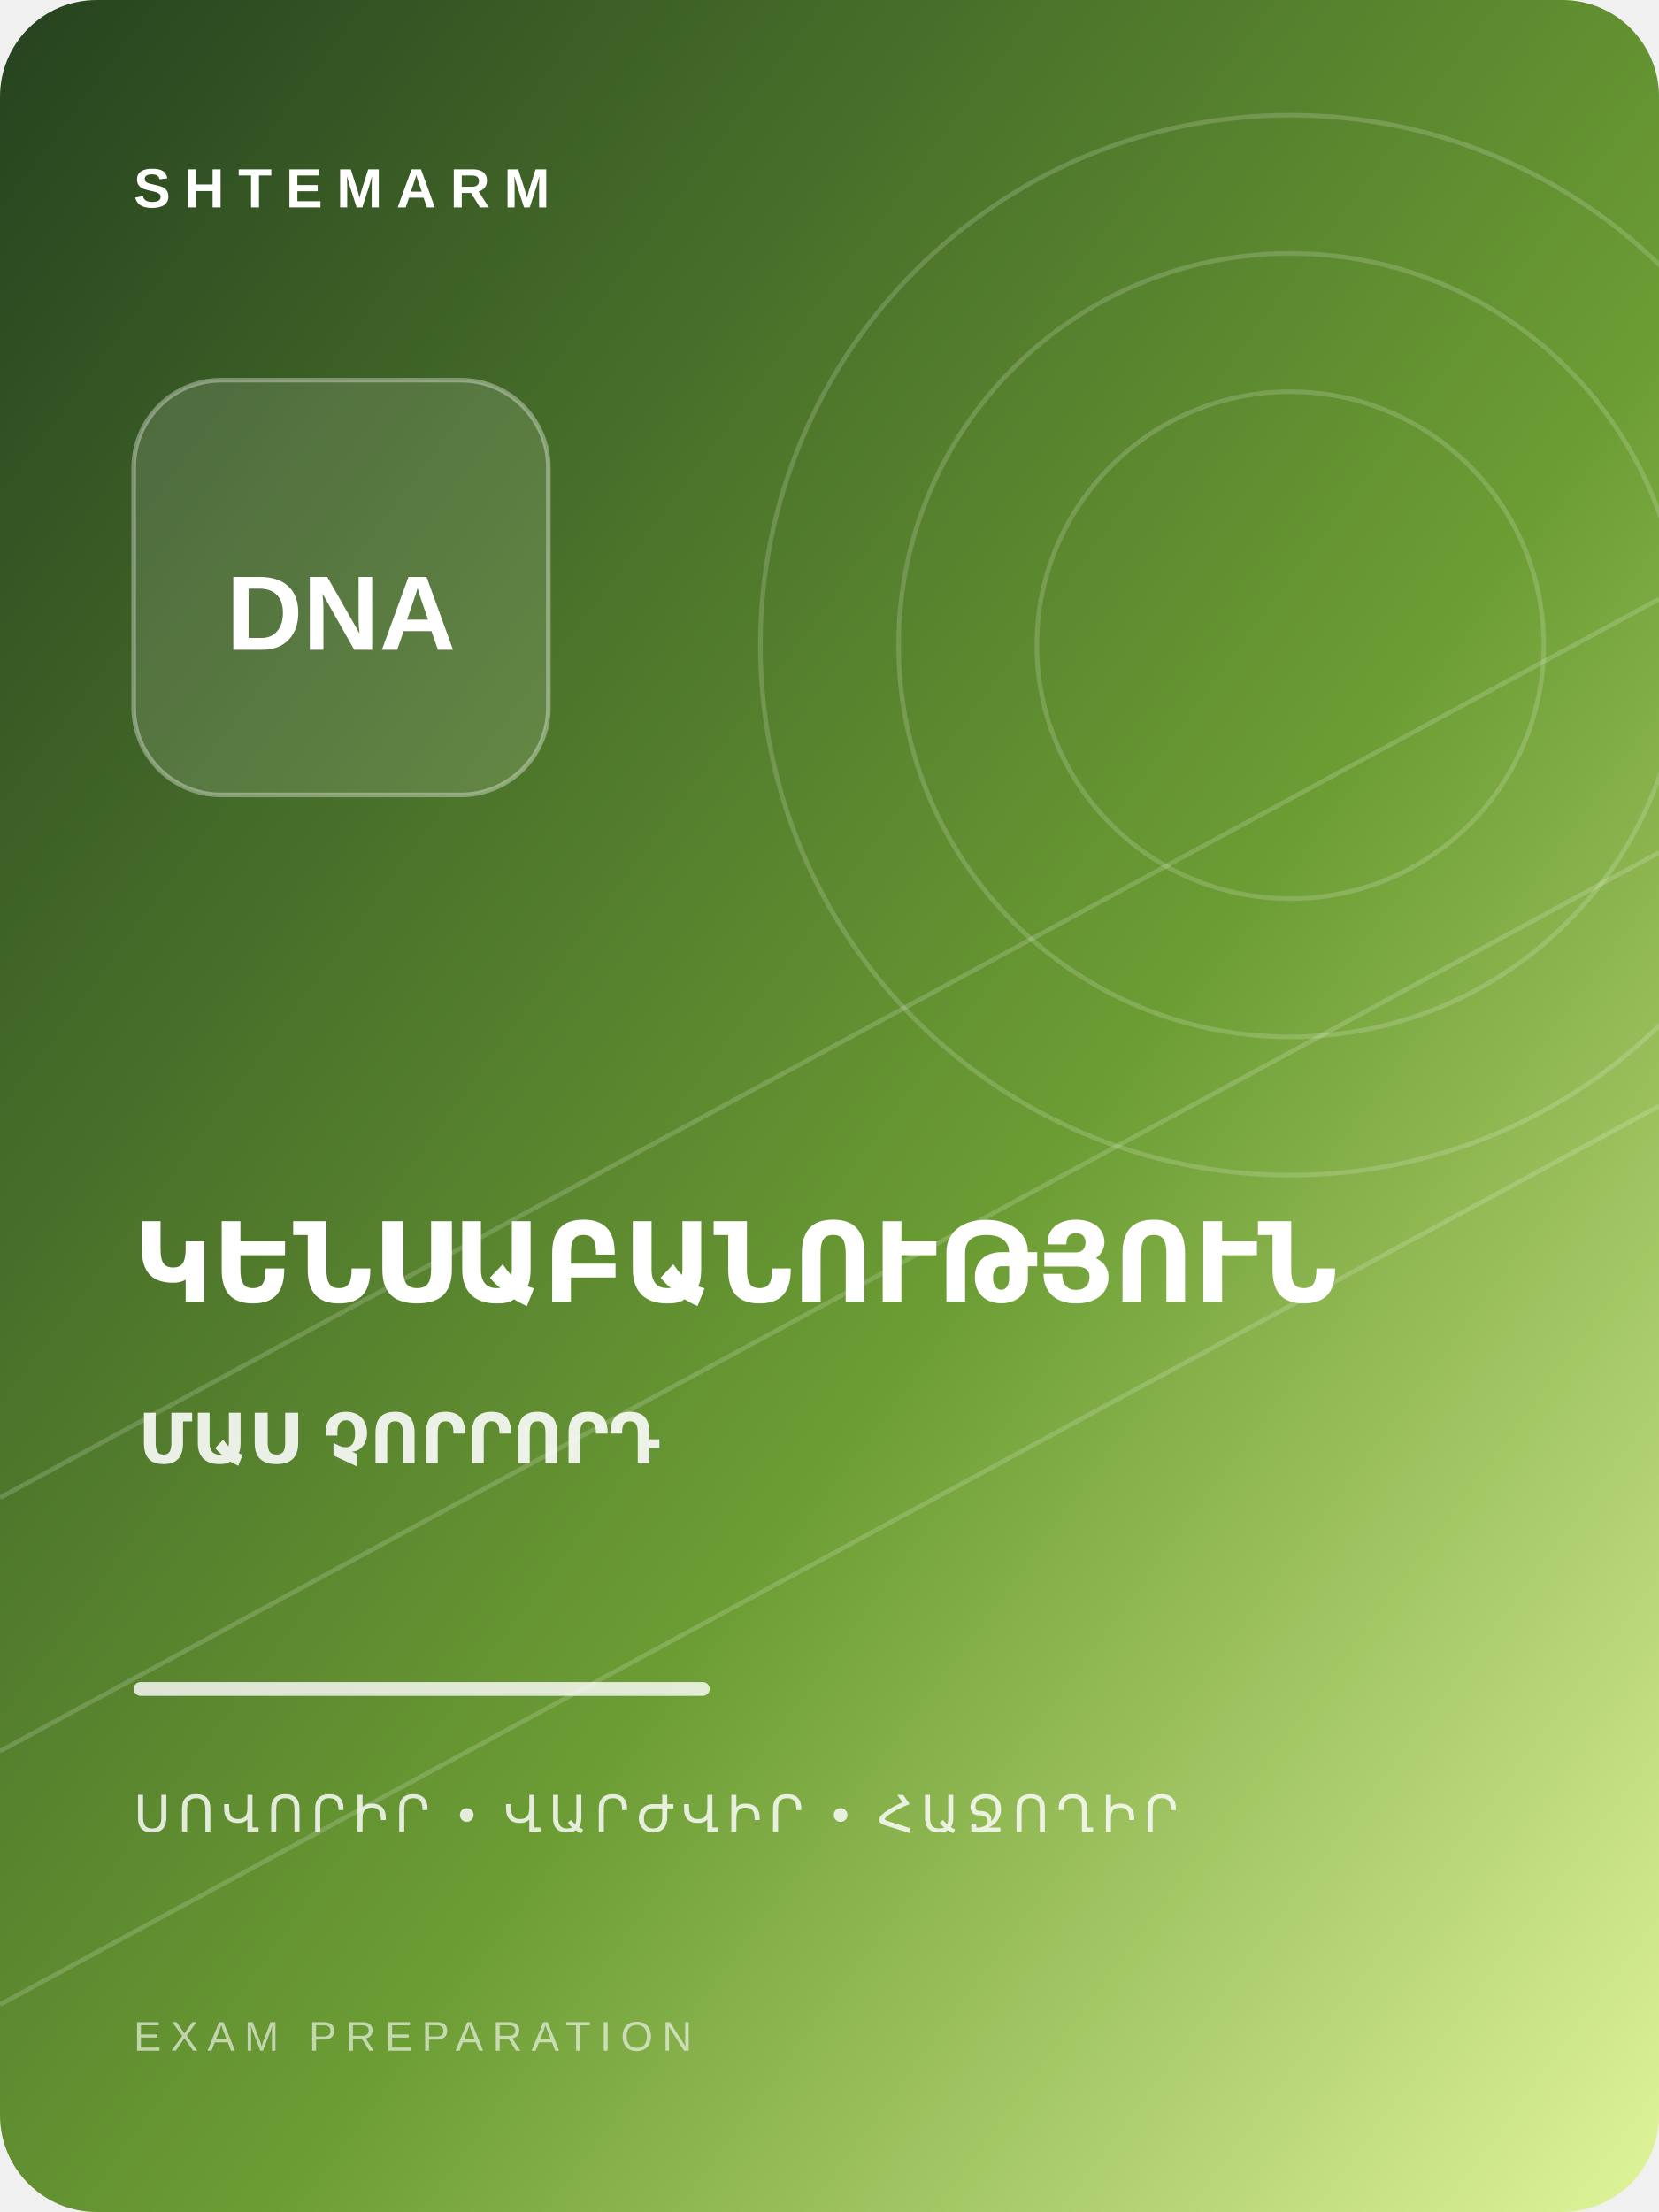
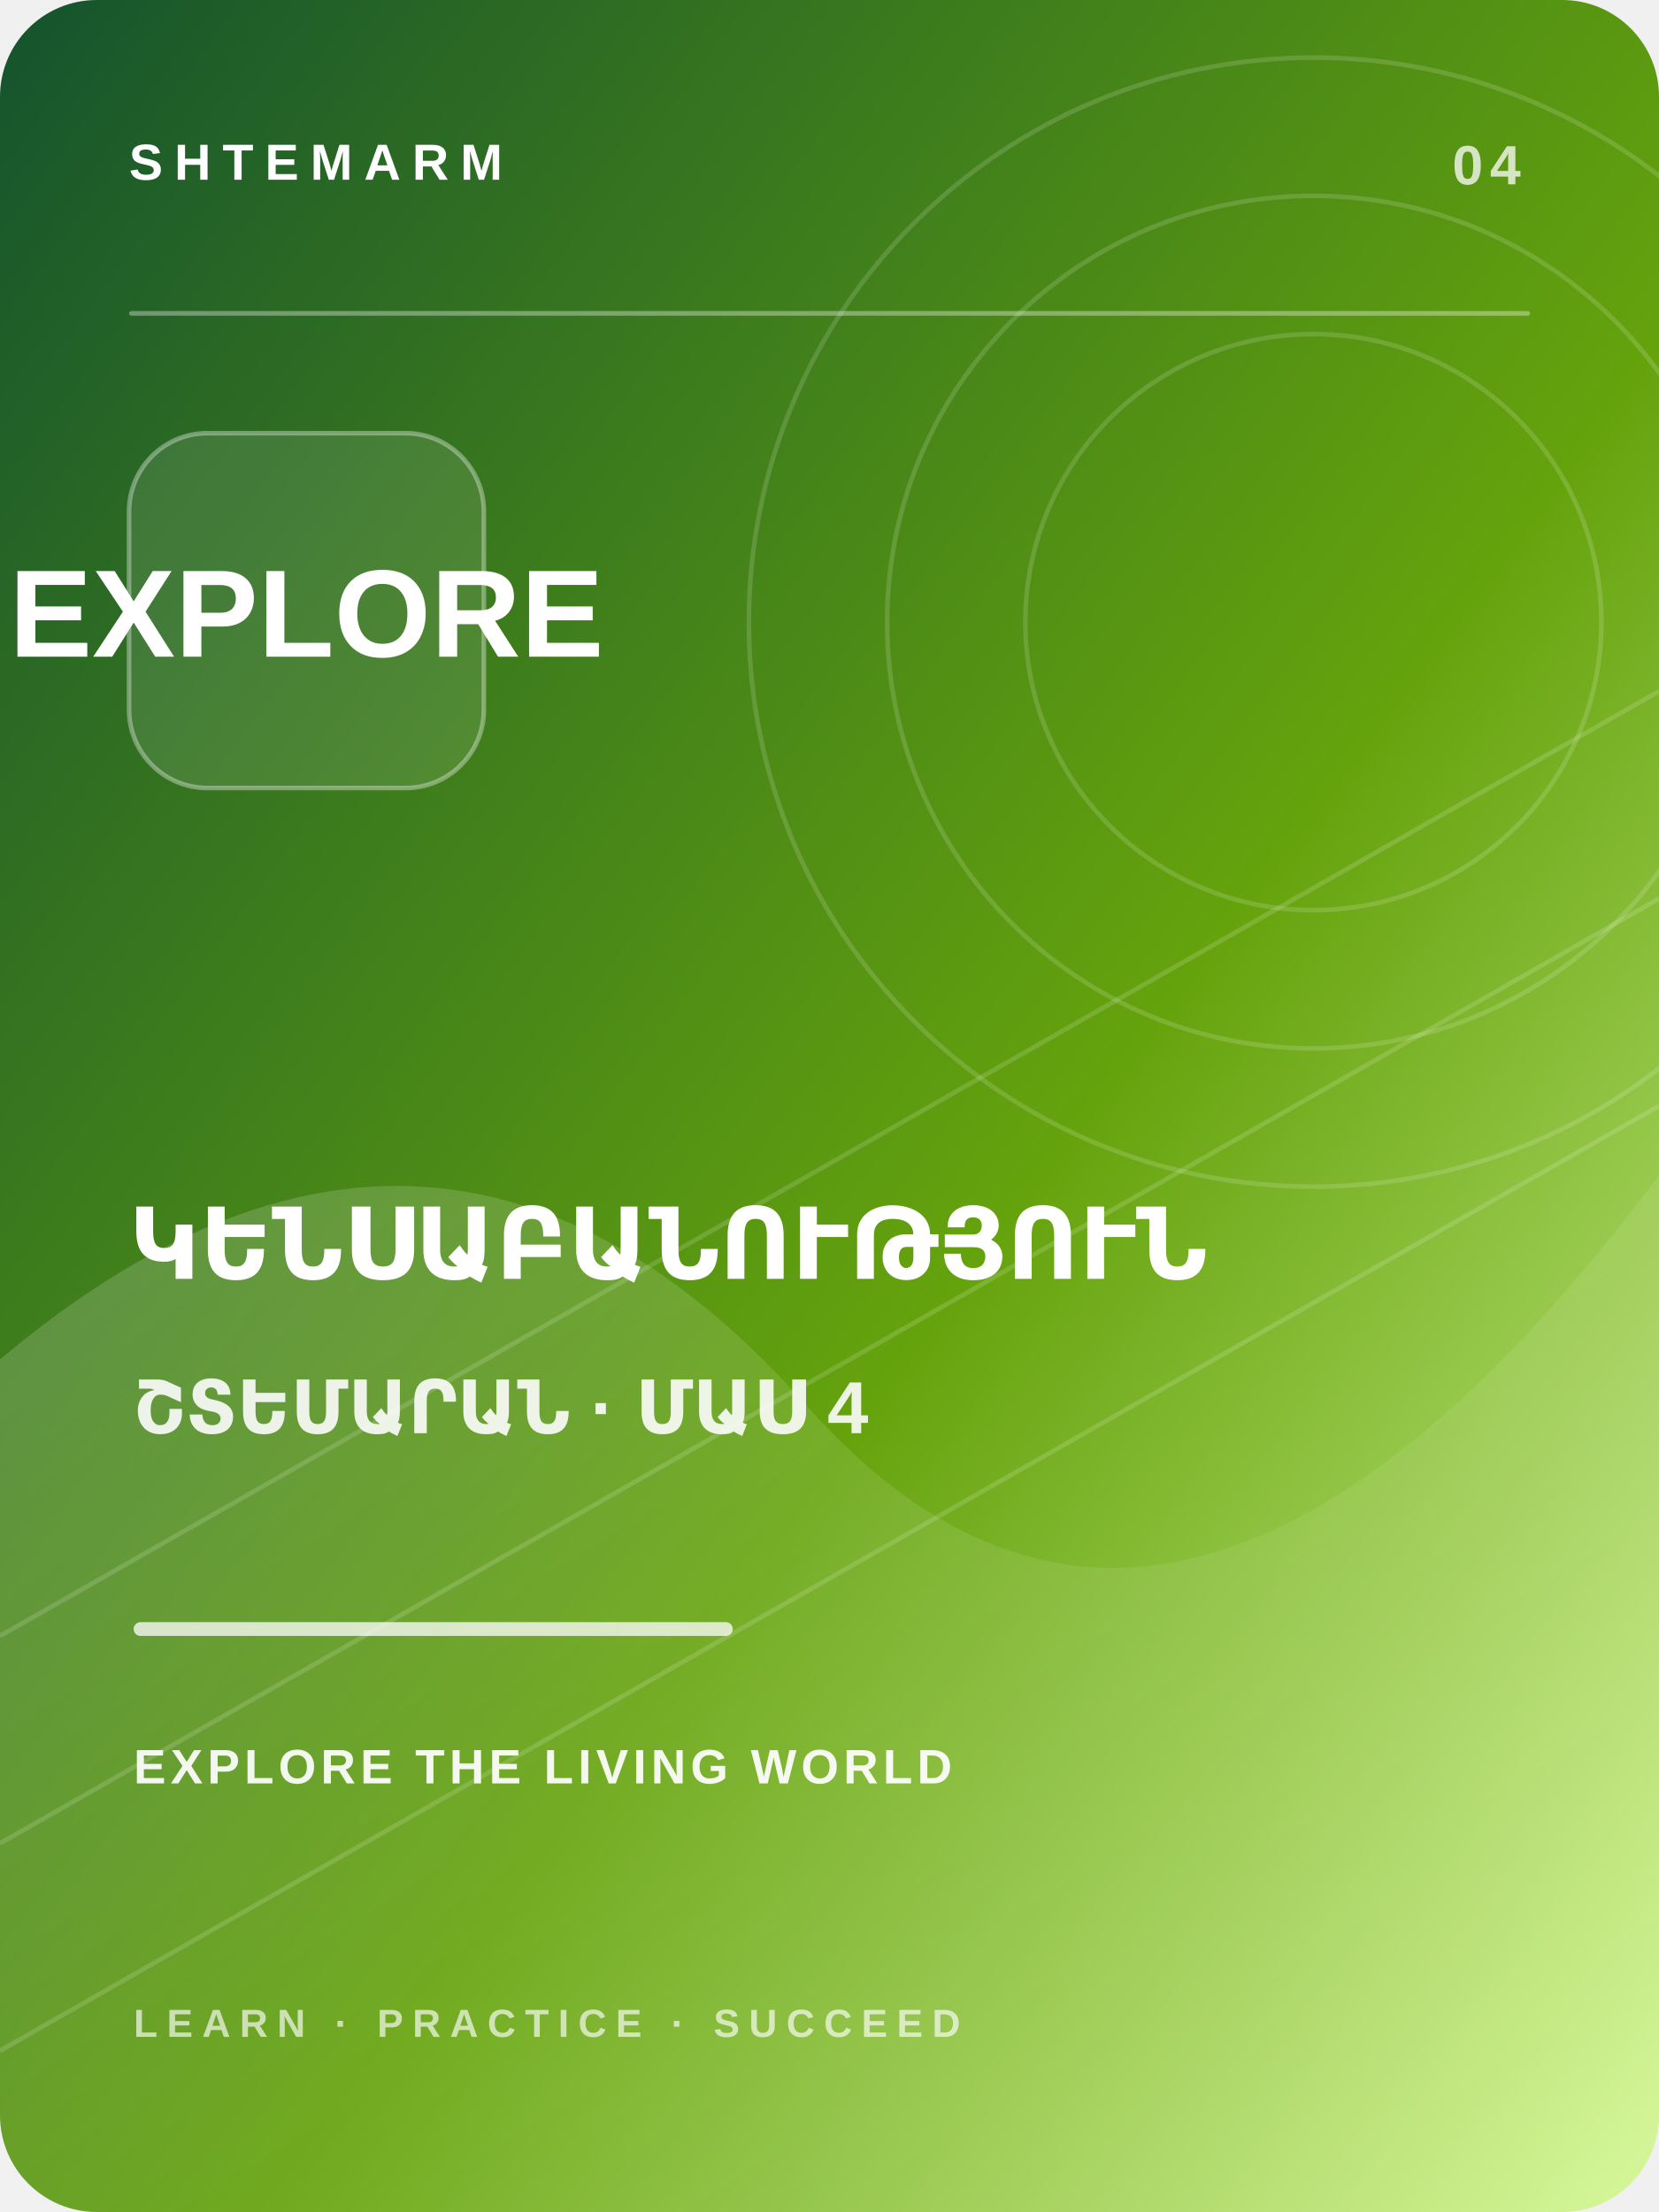
- <svg xmlns="http://www.w3.org/2000/svg" width="720" height="960" viewBox="0 0 720 960">
+ <svg xmlns="http://www.w3.org/2000/svg" width="720" height="960" viewBox="0 0 720 960" role="img" aria-label="ԿԵՆՍԱԲԱՆՈՒԹՅՈՒՆ ՇՏԵՄԱՐԱՆ · ՄԱՍ 4">
  <defs>
-     <linearGradient id="g" x1="0" y1="0" x2="1" y2="1">
-       <stop stop-color="#25421f" />
-       <stop offset=".58" stop-color="#6c9d34" />
-       <stop offset="1" stop-color="#e1f59a" />
+     <linearGradient id="bg" x1="0" y1="0" x2="1" y2="1">
+       <stop stop-color="#14532D" />
+       <stop offset=".58" stop-color="#65A30D" />
+       <stop offset="1" stop-color="#D9F99D" />
+     </linearGradient>
+     <linearGradient id="shine" x1="0" y1="0" x2="1" y2="1">
+       <stop stop-color="#fff" stop-opacity=".18" />
+       <stop offset="1" stop-color="#fff" stop-opacity="0" />
    </linearGradient>
  </defs>
-   <rect width="720" height="960" rx="42" fill="url(#g)" />
-   <g fill="none" stroke="#fff" stroke-opacity=".17" stroke-width="2">
-     <circle cx="560" cy="280" r="230" />
-     <circle cx="560" cy="280" r="170" />
-     <circle cx="560" cy="280" r="110" />
-     <path d="M0 650L720 260M0 760L720 370M0 870L720 480" />
+   <rect width="720" height="960" rx="42" fill="url(#bg)" />
+   <path d="M0 590 Q190 430 350 610 T720 510 V960 H0Z" fill="url(#shine)" />
+   <g fill="none" stroke="#fff" stroke-opacity=".15" stroke-width="2">
+     <circle cx="570" cy="270" r="245" />
+     <circle cx="570" cy="270" r="185" />
+     <circle cx="570" cy="270" r="125" />
+     <path d="M0 710L720 300M0 800L720 390M0 890L720 480" />
  </g>
-   <text x="58" y="90" fill="#fff" font-family="Arial,sans-serif" font-size="24" font-weight="700" letter-spacing="6">SHTEMARM</text>
-   <rect x="58" y="165" width="180" height="180" rx="38" fill="#ffffff" fill-opacity=".12" stroke="#ffffff" stroke-opacity=".35" stroke-width="2" />
-   <text x="148" y="282" text-anchor="middle" fill="#fff" font-family="Arial,sans-serif" font-size="46" font-weight="800">DNA</text>
-   <text x="58" y="565" fill="#fff" font-family="Arial,sans-serif" font-size="48" font-weight="800">ԿԵՆՍԱԲԱՆՈՒԹՅՈՒՆ</text>
-   <text x="60" y="635" fill="#fff" fill-opacity=".88" font-family="Arial,sans-serif" font-size="30" font-weight="600">ՄԱՍ ՉՈՐՐՈՐԴ</text>
-   <rect x="58" y="730" width="250" height="6" rx="3" fill="#fff" fill-opacity=".8" />
-   <text x="58" y="795" fill="#fff" fill-opacity=".82" font-family="Arial,sans-serif" font-size="22" letter-spacing="3">ՍՈՎՈՐԻՐ • ՎԱՐԺՎԻՐ • ՀԱՋՈՂԻՐ</text>
-   <text x="58" y="890" fill="#fff" fill-opacity=".6" font-family="Arial,sans-serif" font-size="18" letter-spacing="4">EXAM PREPARATION</text>
+   <text x="56" y="78" fill="#fff" font-family="Arial,sans-serif" font-size="22" font-weight="800" letter-spacing="5">SHTEMARM</text>
+   <text x="660" y="80" text-anchor="end" fill="#fff" fill-opacity=".75" font-family="Arial,sans-serif" font-size="24" font-weight="800" letter-spacing="3">04</text>
+   <rect x="56" y="135" width="608" height="2" rx="1" fill="#fff" fill-opacity=".35" />
+   <rect x="56" y="188" width="154" height="154" rx="34" fill="#fff" fill-opacity=".10" stroke="#fff" stroke-opacity=".35" stroke-width="2" />
+   <text x="133" y="285" text-anchor="middle" fill="#fff" font-family="Arial,sans-serif" font-size="54" font-weight="800">EXPLORE</text>
+   <text x="56" y="555" fill="#fff" font-family="Arial,sans-serif" font-size="43" font-weight="900">ԿԵՆՍԱԲԱՆՈՒԹՅՈՒՆ</text>
+   <text x="58" y="622" fill="#fff" fill-opacity=".88" font-family="Arial,sans-serif" font-size="32" font-weight="700">ՇՏԵՄԱՐԱՆ · ՄԱՍ 4</text>
+   <rect x="58" y="704" width="260" height="6" rx="3" fill="#fff" fill-opacity=".75" />
+   <text x="58" y="774" fill="#fff" fill-opacity=".92" font-family="Arial,sans-serif" font-size="21" font-weight="700" letter-spacing="2">EXPLORE THE LIVING WORLD</text>
+   <text x="58" y="884" fill="#fff" fill-opacity=".65" font-family="Arial,sans-serif" font-size="17" font-weight="700" letter-spacing="4">LEARN · PRACTICE · SUCCEED</text>
</svg>
